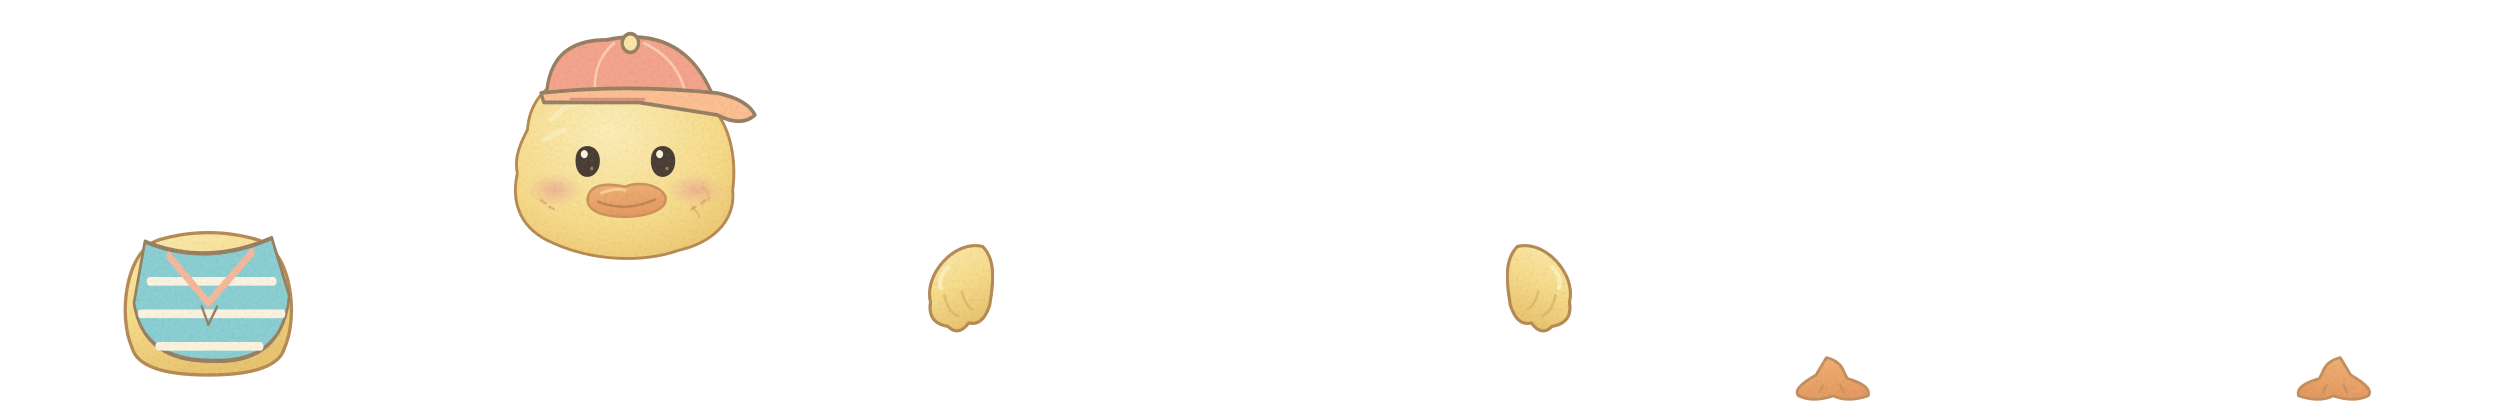
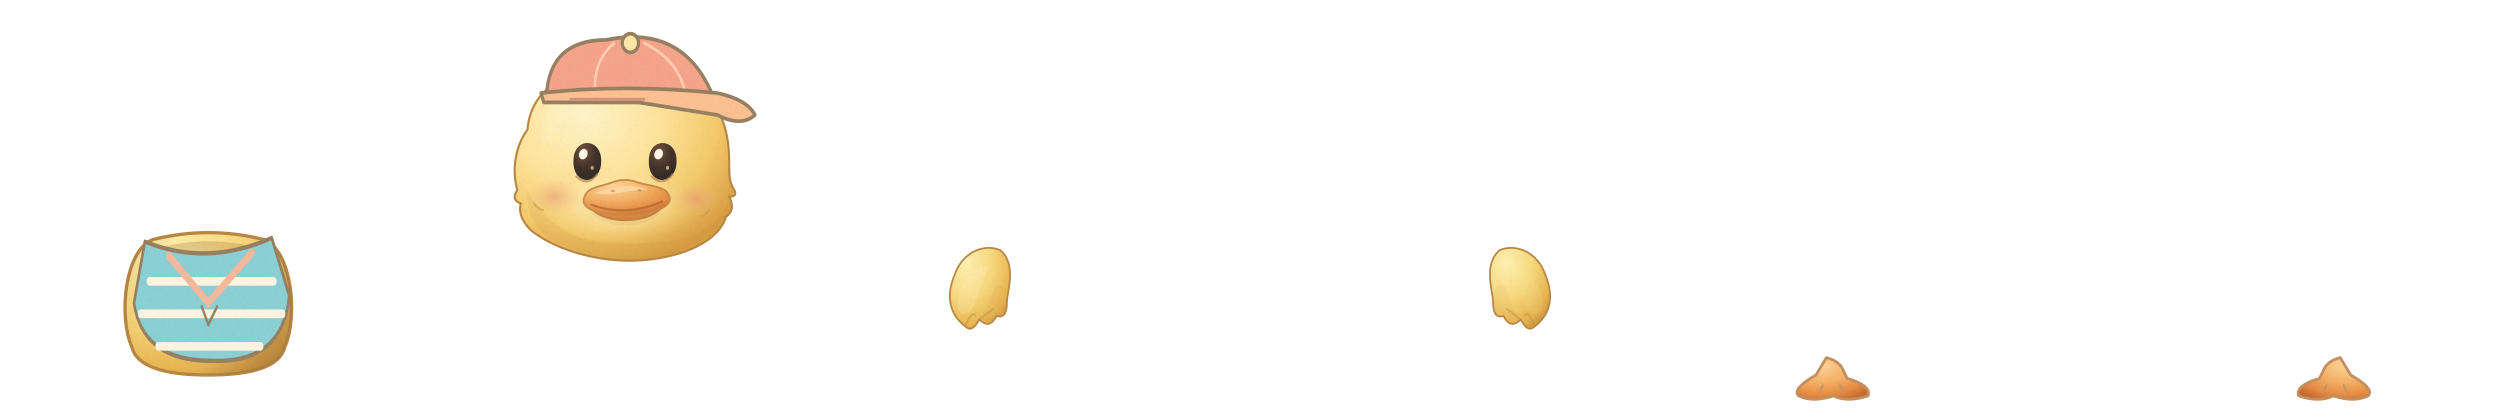
<svg xmlns="http://www.w3.org/2000/svg" width="720" height="120" viewBox="0 0 720 120">
  <g>
    <g transform="translate(0 0)">
      <defs>
-         <linearGradient id="summer-parts-0-down" x1="0" y1="0" x2=".35" y2="1">
-           <stop stop-color="#ffedaf" />
-           <stop offset=".55" stop-color="#f9dd8a" />
-           <stop offset="1" stop-color="#ebc66f" />
-         </linearGradient>
-         <radialGradient id="summer-parts-0-face" cx=".43" cy=".32" r=".78">
-           <stop stop-color="#fff0b8" />
-           <stop offset=".67" stop-color="#f9dc87" />
-           <stop offset="1" stop-color="#edc56e" />
+         <radialGradient id="summer-parts-0-down" cx=".26" cy=".18" r=".96">
+           <stop stop-color="#fff1b3" />
+           <stop offset=".47" stop-color="#f8d87c" />
+           <stop offset=".82" stop-color="#e7b450" />
+           <stop offset="1" stop-color="#ca913b" />
+         </radialGradient>
+         <radialGradient id="summer-parts-0-down-right" cx=".74" cy=".18" r=".96">
+           <stop stop-color="#fff1b3" />
+           <stop offset=".47" stop-color="#f8d87c" />
+           <stop offset=".82" stop-color="#e7b450" />
+           <stop offset="1" stop-color="#ca913b" />
+         </radialGradient>
+         <radialGradient id="summer-parts-0-face" cx=".32" cy=".24" r=".82">
+           <stop stop-color="#fff5c8" />
+           <stop offset=".42" stop-color="#ffe39a" />
+           <stop offset=".73" stop-color="#f4ca69" />
+           <stop offset="1" stop-color="#d99c40" />
+         </radialGradient>
+         <radialGradient id="summer-parts-0-muzzle" cx=".44" cy=".48" r=".55">
+           <stop stop-color="#fff4ce" stop-opacity=".82" />
+           <stop offset=".54" stop-color="#ffe8aa" stop-opacity=".46" />
+           <stop offset="1" stop-color="#f5cf7e" stop-opacity="0" />
        </radialGradient>
        <radialGradient id="summer-parts-0-blush">
-           <stop stop-color="#eaa393" stop-opacity=".72" />
-           <stop offset="1" stop-color="#efb19b" stop-opacity="0" />
-         </radialGradient>
-         <linearGradient id="summer-parts-0-bill" x2=".25" y2="1">
-           <stop stop-color="#f2b373" />
-           <stop offset="1" stop-color="#e79a60" />
-         </linearGradient>
-         <linearGradient id="summer-parts-0-cloth" x2=".25" y2="1">
+           <stop stop-color="#e99273" stop-opacity=".54" />
+           <stop offset=".55" stop-color="#eeac82" stop-opacity=".28" />
+           <stop offset="1" stop-color="#efbd83" stop-opacity="0" />
+         </radialGradient>
+         <radialGradient id="summer-parts-0-bill" cx=".33" cy=".18" r=".9">
+           <stop stop-color="#ffd399" />
+           <stop offset=".45" stop-color="#f4b267" />
+           <stop offset=".78" stop-color="#e88d43" />
+           <stop offset="1" stop-color="#c76b31" />
+         </radialGradient>
+         <linearGradient id="summer-parts-0-bill-lower" x1="0" y1="0" x2=".2" y2="1">
+           <stop stop-color="#cc763a" />
+           <stop offset=".5" stop-color="#eea35c" />
+           <stop offset="1" stop-color="#d9813e" />
+         </linearGradient>
+         <radialGradient id="summer-parts-0-eye" cx=".35" cy=".22" r=".85">
+           <stop stop-color="#71523c" />
+           <stop offset=".55" stop-color="#403129" />
+           <stop offset="1" stop-color="#2e2926" />
+         </radialGradient>
+         <radialGradient id="summer-parts-0-cloth" cx=".27" cy=".24" r=".88">
          <stop stop-color="#9bcfc0" />
-           <stop offset=".75" stop-color="#9bcfc0" />
+           <stop offset=".42" stop-color="#9bcfc0" />
          <stop offset="1" stop-color="#77b6a7" />
-         </linearGradient>
-         <linearGradient id="summer-parts-0-shell" x2="0" y2="1">
-           <stop stop-color="#fff9e8" />
-           <stop offset="1" stop-color="#e8ddbf" />
-         </linearGradient>
+         </radialGradient>
+         <linearGradient id="summer-parts-0-form-shade" x1="0" y1="0" x2="1" y2=".35">
+           <stop stop-color="#765837" stop-opacity=".12" />
+           <stop offset=".3" stop-color="#765837" stop-opacity="0" />
+           <stop offset=".68" stop-color="#765837" stop-opacity="0" />
+           <stop offset="1" stop-color="#765837" stop-opacity=".22" />
+         </linearGradient>
+         <linearGradient id="summer-parts-0-chin-shade" x1="0" y1="0" x2="0" y2="1">
+           <stop stop-color="#9c6b32" stop-opacity=".28" />
+           <stop offset="1" stop-color="#9c6b32" stop-opacity="0" />
+         </linearGradient>
+         <radialGradient id="summer-parts-0-shell" cx=".31" cy=".18" r=".9">
+           <stop stop-color="#fffdf1" />
+           <stop offset=".45" stop-color="#f4ecd6" />
+           <stop offset=".78" stop-color="#e1d2ae" />
+           <stop offset="1" stop-color="#c9b68c" />
+         </radialGradient>
+         <radialGradient id="summer-parts-0-ground">
+           <stop stop-color="#766449" stop-opacity=".24" />
+           <stop offset=".5" stop-color="#766449" stop-opacity=".12" />
+           <stop offset="1" stop-color="#766449" stop-opacity="0" />
+         </radialGradient>
        <filter id="summer-parts-0-paper" x="-2%" y="-2%" width="104%" height="104%" color-interpolation-filters="sRGB">
          <feTurbulence type="fractalNoise" baseFrequency="1.1" numOctaves="3" seed="19" result="grain" />
          <feColorMatrix in="grain" type="saturate" values="0" />
          <feComponentTransfer>
-             <feFuncA type="linear" slope=".16" />
+             <feFuncA type="linear" slope=".065" />
          </feComponentTransfer>
          <feComposite operator="in" in2="SourceGraphic" />
          <feBlend in="SourceGraphic" mode="soft-light" />
        </filter>
      </defs>
      <g stroke="none" stroke-linecap="round" stroke-linejoin="round" filter="url(#summer-parts-0-paper)" transform="translate(0 3)">
-         <path d="M46 66 Q60 62 74 66 C84 69 86 88 82 97 Q80 105 60 105 Q40 105 38 97 C34 88 36 69 46 66Z" fill="url(#summer-parts-0-down)" stroke="#b78a52" stroke-width="0.95" />
-         <path d="M48 79 Q60 74 72 80 Q80 97 60 101 Q42 97 48 79Z" fill="#fce8ac" stroke="none" stroke-width="0" opacity=".6" />
+         <path d="M44 66 Q60 62 76 66 C84 69 86 88 82 97 Q80 105 60 105 Q40 105 38 97 C34 88 36 69 44 66Z" fill="url(#summer-parts-0-down)" stroke="#b78642" stroke-width="0.95" />
+         <path d="M44 66 Q60 62 76 66 C84 69 86 88 82 97 Q80 105 60 105 Q40 105 38 97 C34 88 36 69 44 66Z" fill="url(#summer-parts-0-form-shade)" stroke="none" stroke-width="1" />
+         <path d="M47 68 Q60 65 73 68 L75 82 Q60 88 45 82Z" fill="url(#summer-parts-0-chin-shade)" stroke="none" stroke-width="1" />
+         <path d="M47 82 C50 74 66 73 72 82 Q79 96 60 101 Q42 99 47 82Z" fill="url(#summer-parts-0-muzzle)" stroke="none" stroke-width="1" />
        <g transform="translate(60 -13.5) scale(.63 1.04) translate(-60 0)">
          <g stroke="#977f61" stroke-width="1.2" stroke-linejoin="round" stroke-linecap="round">
            <path d="M31 77Q59 84 89 76L97 92Q94 111 61 110Q30 110 26 94Z" fill="#8ad0d4" />
            <path d="M33 88H90M29 97H94M37 106H84" fill="none" stroke="#fef5e1" stroke-width="2.4" />
            <path d="M42 81L60 94L80 80" fill="none" stroke="#f7b99c" stroke-width="2.4" />
            <path d="M57 95L60 100L64 95" fill="none" stroke-width="0.96" />
          </g>
        </g>
      </g>
    </g>
    <g transform="translate(120 0)">
      <defs>
-         <linearGradient id="summer-parts-1-down" x1="0" y1="0" x2=".35" y2="1">
-           <stop stop-color="#ffedaf" />
-           <stop offset=".55" stop-color="#f9dd8a" />
-           <stop offset="1" stop-color="#ebc66f" />
-         </linearGradient>
-         <radialGradient id="summer-parts-1-face" cx=".43" cy=".32" r=".78">
-           <stop stop-color="#fff0b8" />
-           <stop offset=".67" stop-color="#f9dc87" />
-           <stop offset="1" stop-color="#edc56e" />
+         <radialGradient id="summer-parts-1-down" cx=".26" cy=".18" r=".96">
+           <stop stop-color="#fff1b3" />
+           <stop offset=".47" stop-color="#f8d87c" />
+           <stop offset=".82" stop-color="#e7b450" />
+           <stop offset="1" stop-color="#ca913b" />
+         </radialGradient>
+         <radialGradient id="summer-parts-1-down-right" cx=".74" cy=".18" r=".96">
+           <stop stop-color="#fff1b3" />
+           <stop offset=".47" stop-color="#f8d87c" />
+           <stop offset=".82" stop-color="#e7b450" />
+           <stop offset="1" stop-color="#ca913b" />
+         </radialGradient>
+         <radialGradient id="summer-parts-1-face" cx=".32" cy=".24" r=".82">
+           <stop stop-color="#fff5c8" />
+           <stop offset=".42" stop-color="#ffe39a" />
+           <stop offset=".73" stop-color="#f4ca69" />
+           <stop offset="1" stop-color="#d99c40" />
+         </radialGradient>
+         <radialGradient id="summer-parts-1-muzzle" cx=".44" cy=".48" r=".55">
+           <stop stop-color="#fff4ce" stop-opacity=".82" />
+           <stop offset=".54" stop-color="#ffe8aa" stop-opacity=".46" />
+           <stop offset="1" stop-color="#f5cf7e" stop-opacity="0" />
        </radialGradient>
        <radialGradient id="summer-parts-1-blush">
-           <stop stop-color="#eaa393" stop-opacity=".72" />
-           <stop offset="1" stop-color="#efb19b" stop-opacity="0" />
-         </radialGradient>
-         <linearGradient id="summer-parts-1-bill" x2=".25" y2="1">
-           <stop stop-color="#f2b373" />
-           <stop offset="1" stop-color="#e79a60" />
-         </linearGradient>
-         <linearGradient id="summer-parts-1-cloth" x2=".25" y2="1">
+           <stop stop-color="#e99273" stop-opacity=".54" />
+           <stop offset=".55" stop-color="#eeac82" stop-opacity=".28" />
+           <stop offset="1" stop-color="#efbd83" stop-opacity="0" />
+         </radialGradient>
+         <radialGradient id="summer-parts-1-bill" cx=".33" cy=".18" r=".9">
+           <stop stop-color="#ffd399" />
+           <stop offset=".45" stop-color="#f4b267" />
+           <stop offset=".78" stop-color="#e88d43" />
+           <stop offset="1" stop-color="#c76b31" />
+         </radialGradient>
+         <linearGradient id="summer-parts-1-bill-lower" x1="0" y1="0" x2=".2" y2="1">
+           <stop stop-color="#cc763a" />
+           <stop offset=".5" stop-color="#eea35c" />
+           <stop offset="1" stop-color="#d9813e" />
+         </linearGradient>
+         <radialGradient id="summer-parts-1-eye" cx=".35" cy=".22" r=".85">
+           <stop stop-color="#71523c" />
+           <stop offset=".55" stop-color="#403129" />
+           <stop offset="1" stop-color="#2e2926" />
+         </radialGradient>
+         <radialGradient id="summer-parts-1-cloth" cx=".27" cy=".24" r=".88">
          <stop stop-color="#9bcfc0" />
-           <stop offset=".75" stop-color="#9bcfc0" />
+           <stop offset=".42" stop-color="#9bcfc0" />
          <stop offset="1" stop-color="#77b6a7" />
-         </linearGradient>
-         <linearGradient id="summer-parts-1-shell" x2="0" y2="1">
-           <stop stop-color="#fff9e8" />
-           <stop offset="1" stop-color="#e8ddbf" />
-         </linearGradient>
+         </radialGradient>
+         <linearGradient id="summer-parts-1-form-shade" x1="0" y1="0" x2="1" y2=".35">
+           <stop stop-color="#765837" stop-opacity=".12" />
+           <stop offset=".3" stop-color="#765837" stop-opacity="0" />
+           <stop offset=".68" stop-color="#765837" stop-opacity="0" />
+           <stop offset="1" stop-color="#765837" stop-opacity=".22" />
+         </linearGradient>
+         <linearGradient id="summer-parts-1-chin-shade" x1="0" y1="0" x2="0" y2="1">
+           <stop stop-color="#9c6b32" stop-opacity=".28" />
+           <stop offset="1" stop-color="#9c6b32" stop-opacity="0" />
+         </linearGradient>
+         <radialGradient id="summer-parts-1-shell" cx=".31" cy=".18" r=".9">
+           <stop stop-color="#fffdf1" />
+           <stop offset=".45" stop-color="#f4ecd6" />
+           <stop offset=".78" stop-color="#e1d2ae" />
+           <stop offset="1" stop-color="#c9b68c" />
+         </radialGradient>
+         <radialGradient id="summer-parts-1-ground">
+           <stop stop-color="#766449" stop-opacity=".24" />
+           <stop offset=".5" stop-color="#766449" stop-opacity=".12" />
+           <stop offset="1" stop-color="#766449" stop-opacity="0" />
+         </radialGradient>
        <filter id="summer-parts-1-paper" x="-2%" y="-2%" width="104%" height="104%" color-interpolation-filters="sRGB">
          <feTurbulence type="fractalNoise" baseFrequency="1.1" numOctaves="3" seed="19" result="grain" />
          <feColorMatrix in="grain" type="saturate" values="0" />
          <feComponentTransfer>
-             <feFuncA type="linear" slope=".16" />
+             <feFuncA type="linear" slope=".065" />
          </feComponentTransfer>
          <feComposite operator="in" in2="SourceGraphic" />
          <feBlend in="SourceGraphic" mode="soft-light" />
        </filter>
      </defs>
      <g stroke="none" stroke-linecap="round" stroke-linejoin="round" filter="url(#summer-parts-1-paper)" transform="translate(0 3)">
        <g transform="translate(60 44) scale(0.96875 0.9642857)">
-           <path d="M-29-10 C-28-23-17-28-4-27 C8-29 23-25 28-14 C32-8 33 1 32 8 C33 18 25 24 16 26 C5 30-10 29-21 24 C-31 20-34 12-32 3 C-33-2-31-6-29-10Z" fill="url(#summer-parts-1-face)" stroke="#b78a52" stroke-width="0.85" />
-           <path d="M-9-26 Q-17-34-10-35 Q-4-35-4-28 Q1-36 5-32 Q9-29 7-26Z" fill="url(#summer-parts-1-down)" stroke="#b78a52" stroke-width="0.85" />
-           <path d="M-22-13 Q-17-18-13-18 M-24-7 Q-21-9-18-10" fill="none" stroke="#fff4c8" stroke-width="1.5" opacity=".68" />
-           <path d="M23 7 Q25 9 25 11 M20 13 Q22 15 22 16" fill="none" stroke="#dbb365" stroke-width="0.65" opacity=".65" />
-           <ellipse cx="-21" cy="8" rx="8.5" ry="5.1" fill="url(#summer-parts-1-blush)" />
-           <ellipse cx="21" cy="8" rx="8.5" ry="5.1" fill="url(#summer-parts-1-blush)" />
-           <path d="M-14.7 -1.2 C-14.6 -6.4 -8 -6.4 -7.5 -1.4 C-6.9 5.4 -15 6.4 -14.7 -1.2Z" fill="#493b32" stroke="none" stroke-width="1" />
-           <ellipse cx="-12.1" cy="-2.7" rx="1.05" ry="1.2" fill="#fff8e7" />
-           <ellipse cx="-9.9" cy="1.6" rx="0.48" ry="0.55" fill="#c8996c" opacity=".65" />
-           <path d="M7.7 -1.2 C7.8 -6.4 14.4 -6.4 14.9 -1.4 C15.5 5.4 7.4 6.4 7.7 -1.2Z" fill="#493b32" stroke="none" stroke-width="1" />
-           <ellipse cx="10.3" cy="-2.7" rx="1.05" ry="1.2" fill="#fff8e7" />
-           <ellipse cx="12.5" cy="1.6" rx="0.48" ry="0.55" fill="#c8996c" opacity=".65" />
-           <path d="M-11 10 C-10 6-5 6 0 7 C5 5 11 7 12 10 C13 14 6 16 0 16 C-7 16-12 14-11 10Z" fill="url(#summer-parts-1-bill)" stroke="#cd945a" stroke-width="0.75" />
-           <path d="M-8 11.5 Q0 14.8 9 10.8" fill="none" stroke="#b67f4e" stroke-width="0.75" opacity=".8" />
-           <path d="M-7 8.9 Q-3 7.3 0 8" fill="none" stroke="#ffcf92" stroke-width="0.85" />
-           <path d="M-25 11 l1.4 1 M-22.5 13 l1.3 .7 M24 11 l-1.3 1 M21 13 l-1.2 .8" fill="none" stroke="#d89777" stroke-width="0.7" opacity=".65" />
+           <path d="M-29-10 C-28-22-18-28-5-27 C8-30 23-26 28-15 C31-9 31-3 31 2 Q31 6 32.5 8 Q33.5 10 31 10 Q33 14 30 16 C28 23 18 28 5 29 C-9 30-22 25-28 20 Q-32 16-31 12 Q-34 11-32 8 C-34 1-32-6-29-10Z" fill="url(#summer-parts-1-face)" stroke="#b78642" stroke-width="0.62" />
+           <path d="M-29 8 Q-30 22-14 26 Q3 33 20 25 Q30 20 31 11 C27 22 14 24 2 24 C-12 25-23 20-29 8Z" fill="#c58d40" stroke="none" stroke-width="0" opacity=".15" />
+           <path d="M-9-26 Q-17-34-10-35 Q-4-35-4-28 Q1-36 5-32 Q9-29 7-26Z" fill="url(#summer-parts-1-down)" stroke="#b78642" stroke-width="0.85" />
+           <path d="M-25-11 C-21-23-7-27 8-23 C-4-24-16-18-22-7 Q-25-3-25-11Z" fill="#fff9db" stroke="none" stroke-width="0" opacity=".16" />
+           <path d="M-22 5 C-18-1-7 0 0 3 C9-1 19 2 23 9 C26 20 12 25 0 24 C-15 24-27 17-22 5Z" fill="url(#summer-parts-1-muzzle)" stroke="none" stroke-width="1" />
+           <ellipse cx="-21" cy="10" rx="8" ry="5.5" fill="url(#summer-parts-1-blush)" />
+           <ellipse cx="21" cy="10.5" rx="7.5" ry="5.2" fill="url(#summer-parts-1-blush)" />
+           <path d="M-15.3 -1 C-15.2 -7.6 -7.5 -7.7 -7.1 -1.3 C-6.5 6.7 -15.8 7.4 -15.3 -1Z" fill="url(#summer-parts-1-eye)" stroke="none" stroke-width="1" />
+           <path d="M-14.4 3.965 Q-11.2 7.1 -8.3 3.355" fill="none" stroke="#ae7e50" stroke-width="0.65" opacity=".66" />
+           <ellipse cx="-12.4" cy="-2.7" rx="1.25" ry="1.6" fill="#fff9e9" transform="rotate(20 -12.4 -2.7)" />
+           <ellipse cx="-9.75" cy="1.4" rx="0.48" ry="0.62" fill="#f2d3a2" opacity=".7" />
+           <path d="M7.1 -1 C7.2 -7.6 14.9 -7.7 15.3 -1.3 C15.9 6.7 6.6 7.4 7.1 -1Z" fill="url(#summer-parts-1-eye)" stroke="none" stroke-width="1" />
+           <path d="M8 3.965 Q11.2 7.1 14.1 3.355" fill="none" stroke="#ae7e50" stroke-width="0.65" opacity=".66" />
+           <ellipse cx="10" cy="-2.7" rx="1.25" ry="1.6" fill="#fff9e9" transform="rotate(20 10 -2.7)" />
+           <ellipse cx="12.65" cy="1.4" rx="0.48" ry="0.62" fill="#f2d3a2" opacity=".7" />
+           <path d="M-11 13 Q0 9 11 13 C10 20-8 21-11 13Z" fill="#b58140" stroke="none" stroke-width="0" opacity=".13" />
+           <path d="M-11 11 C-10 19 10 19 12 11 Q1 7-11 11Z" fill="url(#summer-parts-1-bill-lower)" stroke="#c4813f" stroke-width="0.6" />
+           <path d="M-12 10 C-11 7-7 7-4 5.8 Q0 4.2 4 5.8 C7 6.8 12 6.8 13 9.5 C15 13 8 15.3 1 15.5 C-6 15.8-14 14-12 10Z" fill="url(#summer-parts-1-bill)" stroke="#c58b46" stroke-width="0.55" />
+           <path d="M-9 9 C-7 7.8-4 8-1 7 Q3 6.3 7 8 C1 7.6-3 10-9 9Z" fill="#ffe2b0" stroke="none" stroke-width="0" opacity=".65" />
+           <path d="M-10 12.4 Q0 16.2 11 11.5" fill="none" stroke="#ad672f" stroke-width="0.65" opacity=".75" />
+           <ellipse cx="-3.6" cy="8.3" rx="0.65" ry="0.4" fill="#bc8243" opacity=".6" />
+           <ellipse cx="4.3" cy="8.1" rx="0.6" ry="0.38" fill="#bc8243" opacity=".6" />
+           <path d="M-27 12 q1 1.7 2.6 2 M25 14 q-1 1.5-2.4 1.8" fill="none" stroke="#cf9b53" stroke-width="0.65" opacity=".6" />
        </g>
        <g transform="translate(60 4) scale(.78 .9) translate(-60 0)">
          <g stroke="#977f61" stroke-width="1.2" stroke-linejoin="round" stroke-linecap="round">
            <path d="M31 23Q32 5 53 5Q81 0 92 22Z" fill="#f6a48b" />
            <path d="M56 6Q48 12 49 22M67 6Q79 11 82 21" fill="none" stroke="#fecdb2" stroke-width="0.96" />
            <path d="M29 22Q60 19 94 22Q105 24 108 29Q103 33 94 29L65 25H30Z" fill="#fec091" />
            <path d="M40 24H67" fill="none" stroke="#d7927b" stroke-width="0.96" />
            <circle cx="62" cy="6" r="3" fill="#fee7a6" />
          </g>
        </g>
      </g>
    </g>
    <g transform="translate(240 0)">
      <defs>
-         <linearGradient id="summer-parts-2-down" x1="0" y1="0" x2=".35" y2="1">
-           <stop stop-color="#ffedaf" />
-           <stop offset=".55" stop-color="#f9dd8a" />
-           <stop offset="1" stop-color="#ebc66f" />
-         </linearGradient>
-         <radialGradient id="summer-parts-2-face" cx=".43" cy=".32" r=".78">
-           <stop stop-color="#fff0b8" />
-           <stop offset=".67" stop-color="#f9dc87" />
-           <stop offset="1" stop-color="#edc56e" />
+         <radialGradient id="summer-parts-2-down" cx=".26" cy=".18" r=".96">
+           <stop stop-color="#fff1b3" />
+           <stop offset=".47" stop-color="#f8d87c" />
+           <stop offset=".82" stop-color="#e7b450" />
+           <stop offset="1" stop-color="#ca913b" />
+         </radialGradient>
+         <radialGradient id="summer-parts-2-down-right" cx=".74" cy=".18" r=".96">
+           <stop stop-color="#fff1b3" />
+           <stop offset=".47" stop-color="#f8d87c" />
+           <stop offset=".82" stop-color="#e7b450" />
+           <stop offset="1" stop-color="#ca913b" />
+         </radialGradient>
+         <radialGradient id="summer-parts-2-face" cx=".32" cy=".24" r=".82">
+           <stop stop-color="#fff5c8" />
+           <stop offset=".42" stop-color="#ffe39a" />
+           <stop offset=".73" stop-color="#f4ca69" />
+           <stop offset="1" stop-color="#d99c40" />
+         </radialGradient>
+         <radialGradient id="summer-parts-2-muzzle" cx=".44" cy=".48" r=".55">
+           <stop stop-color="#fff4ce" stop-opacity=".82" />
+           <stop offset=".54" stop-color="#ffe8aa" stop-opacity=".46" />
+           <stop offset="1" stop-color="#f5cf7e" stop-opacity="0" />
        </radialGradient>
        <radialGradient id="summer-parts-2-blush">
-           <stop stop-color="#eaa393" stop-opacity=".72" />
-           <stop offset="1" stop-color="#efb19b" stop-opacity="0" />
-         </radialGradient>
-         <linearGradient id="summer-parts-2-bill" x2=".25" y2="1">
-           <stop stop-color="#f2b373" />
-           <stop offset="1" stop-color="#e79a60" />
-         </linearGradient>
-         <linearGradient id="summer-parts-2-cloth" x2=".25" y2="1">
+           <stop stop-color="#e99273" stop-opacity=".54" />
+           <stop offset=".55" stop-color="#eeac82" stop-opacity=".28" />
+           <stop offset="1" stop-color="#efbd83" stop-opacity="0" />
+         </radialGradient>
+         <radialGradient id="summer-parts-2-bill" cx=".33" cy=".18" r=".9">
+           <stop stop-color="#ffd399" />
+           <stop offset=".45" stop-color="#f4b267" />
+           <stop offset=".78" stop-color="#e88d43" />
+           <stop offset="1" stop-color="#c76b31" />
+         </radialGradient>
+         <linearGradient id="summer-parts-2-bill-lower" x1="0" y1="0" x2=".2" y2="1">
+           <stop stop-color="#cc763a" />
+           <stop offset=".5" stop-color="#eea35c" />
+           <stop offset="1" stop-color="#d9813e" />
+         </linearGradient>
+         <radialGradient id="summer-parts-2-eye" cx=".35" cy=".22" r=".85">
+           <stop stop-color="#71523c" />
+           <stop offset=".55" stop-color="#403129" />
+           <stop offset="1" stop-color="#2e2926" />
+         </radialGradient>
+         <radialGradient id="summer-parts-2-cloth" cx=".27" cy=".24" r=".88">
          <stop stop-color="#9bcfc0" />
-           <stop offset=".75" stop-color="#9bcfc0" />
+           <stop offset=".42" stop-color="#9bcfc0" />
          <stop offset="1" stop-color="#77b6a7" />
-         </linearGradient>
-         <linearGradient id="summer-parts-2-shell" x2="0" y2="1">
-           <stop stop-color="#fff9e8" />
-           <stop offset="1" stop-color="#e8ddbf" />
-         </linearGradient>
+         </radialGradient>
+         <linearGradient id="summer-parts-2-form-shade" x1="0" y1="0" x2="1" y2=".35">
+           <stop stop-color="#765837" stop-opacity=".12" />
+           <stop offset=".3" stop-color="#765837" stop-opacity="0" />
+           <stop offset=".68" stop-color="#765837" stop-opacity="0" />
+           <stop offset="1" stop-color="#765837" stop-opacity=".22" />
+         </linearGradient>
+         <linearGradient id="summer-parts-2-chin-shade" x1="0" y1="0" x2="0" y2="1">
+           <stop stop-color="#9c6b32" stop-opacity=".28" />
+           <stop offset="1" stop-color="#9c6b32" stop-opacity="0" />
+         </linearGradient>
+         <radialGradient id="summer-parts-2-shell" cx=".31" cy=".18" r=".9">
+           <stop stop-color="#fffdf1" />
+           <stop offset=".45" stop-color="#f4ecd6" />
+           <stop offset=".78" stop-color="#e1d2ae" />
+           <stop offset="1" stop-color="#c9b68c" />
+         </radialGradient>
+         <radialGradient id="summer-parts-2-ground">
+           <stop stop-color="#766449" stop-opacity=".24" />
+           <stop offset=".5" stop-color="#766449" stop-opacity=".12" />
+           <stop offset="1" stop-color="#766449" stop-opacity="0" />
+         </radialGradient>
        <filter id="summer-parts-2-paper" x="-2%" y="-2%" width="104%" height="104%" color-interpolation-filters="sRGB">
          <feTurbulence type="fractalNoise" baseFrequency="1.1" numOctaves="3" seed="19" result="grain" />
          <feColorMatrix in="grain" type="saturate" values="0" />
          <feComponentTransfer>
-             <feFuncA type="linear" slope=".16" />
+             <feFuncA type="linear" slope=".065" />
          </feComponentTransfer>
          <feComposite operator="in" in2="SourceGraphic" />
          <feBlend in="SourceGraphic" mode="soft-light" />
        </filter>
      </defs>
      <g stroke="none" stroke-linecap="round" stroke-linejoin="round" filter="url(#summer-parts-2-paper)" transform="translate(0 3)">
-         <path d="M43 68 C35 66 26 76 28 84 Q27 90 33 91 Q36 94 39 90 Q43 91 45 85 C46 79 47 72 43 68Z" fill="url(#summer-parts-2-down)" stroke="#b78a52" stroke-width="0.9" />
-         <path d="M32 82 Q33 87 36 88 M37 81 Q38 85 40 86" fill="none" stroke="#dcb465" stroke-width="0.75" opacity=".75" />
-         <path d="M33 74 Q30 77 31 80" fill="none" stroke="#fff1b8" stroke-width="1.2" />
+         <path d="M48 69 C43 67 37 70 35 76 C32 83 34 88 38 91 Q40 93 42 89 Q45 92 47 88 Q50 89 50 84 C50 81 53 73 48 69Z" fill="url(#summer-parts-2-down)" stroke="#b78642" stroke-width="0.5" />
+         <path d="M47 79 C44 84 46 85 42 89 Q45 92 47 88 Q50 89 50 84 C50 83 50 78 47 79Z" fill="#c4903c" stroke="none" stroke-width="0" opacity=".09" />
+         <path d="M36 82 C37 77 42 73 45 74 C42 78 42 84 39 87 Q35 89 36 82Z" fill="#fff3bd" stroke="none" stroke-width="0" opacity=".22" />
+         <path d="M46 86 Q46 86 42 89 M41 88 Q40 86 38 91" fill="none" stroke="#c39345" stroke-width="0.55" opacity=".55" />
      </g>
    </g>
    <g transform="translate(360 0)">
      <defs>
-         <linearGradient id="summer-parts-3-down" x1="0" y1="0" x2=".35" y2="1">
-           <stop stop-color="#ffedaf" />
-           <stop offset=".55" stop-color="#f9dd8a" />
-           <stop offset="1" stop-color="#ebc66f" />
-         </linearGradient>
-         <radialGradient id="summer-parts-3-face" cx=".43" cy=".32" r=".78">
-           <stop stop-color="#fff0b8" />
-           <stop offset=".67" stop-color="#f9dc87" />
-           <stop offset="1" stop-color="#edc56e" />
+         <radialGradient id="summer-parts-3-down" cx=".26" cy=".18" r=".96">
+           <stop stop-color="#fff1b3" />
+           <stop offset=".47" stop-color="#f8d87c" />
+           <stop offset=".82" stop-color="#e7b450" />
+           <stop offset="1" stop-color="#ca913b" />
+         </radialGradient>
+         <radialGradient id="summer-parts-3-down-right" cx=".74" cy=".18" r=".96">
+           <stop stop-color="#fff1b3" />
+           <stop offset=".47" stop-color="#f8d87c" />
+           <stop offset=".82" stop-color="#e7b450" />
+           <stop offset="1" stop-color="#ca913b" />
+         </radialGradient>
+         <radialGradient id="summer-parts-3-face" cx=".32" cy=".24" r=".82">
+           <stop stop-color="#fff5c8" />
+           <stop offset=".42" stop-color="#ffe39a" />
+           <stop offset=".73" stop-color="#f4ca69" />
+           <stop offset="1" stop-color="#d99c40" />
+         </radialGradient>
+         <radialGradient id="summer-parts-3-muzzle" cx=".44" cy=".48" r=".55">
+           <stop stop-color="#fff4ce" stop-opacity=".82" />
+           <stop offset=".54" stop-color="#ffe8aa" stop-opacity=".46" />
+           <stop offset="1" stop-color="#f5cf7e" stop-opacity="0" />
        </radialGradient>
        <radialGradient id="summer-parts-3-blush">
-           <stop stop-color="#eaa393" stop-opacity=".72" />
-           <stop offset="1" stop-color="#efb19b" stop-opacity="0" />
-         </radialGradient>
-         <linearGradient id="summer-parts-3-bill" x2=".25" y2="1">
-           <stop stop-color="#f2b373" />
-           <stop offset="1" stop-color="#e79a60" />
-         </linearGradient>
-         <linearGradient id="summer-parts-3-cloth" x2=".25" y2="1">
+           <stop stop-color="#e99273" stop-opacity=".54" />
+           <stop offset=".55" stop-color="#eeac82" stop-opacity=".28" />
+           <stop offset="1" stop-color="#efbd83" stop-opacity="0" />
+         </radialGradient>
+         <radialGradient id="summer-parts-3-bill" cx=".33" cy=".18" r=".9">
+           <stop stop-color="#ffd399" />
+           <stop offset=".45" stop-color="#f4b267" />
+           <stop offset=".78" stop-color="#e88d43" />
+           <stop offset="1" stop-color="#c76b31" />
+         </radialGradient>
+         <linearGradient id="summer-parts-3-bill-lower" x1="0" y1="0" x2=".2" y2="1">
+           <stop stop-color="#cc763a" />
+           <stop offset=".5" stop-color="#eea35c" />
+           <stop offset="1" stop-color="#d9813e" />
+         </linearGradient>
+         <radialGradient id="summer-parts-3-eye" cx=".35" cy=".22" r=".85">
+           <stop stop-color="#71523c" />
+           <stop offset=".55" stop-color="#403129" />
+           <stop offset="1" stop-color="#2e2926" />
+         </radialGradient>
+         <radialGradient id="summer-parts-3-cloth" cx=".27" cy=".24" r=".88">
          <stop stop-color="#9bcfc0" />
-           <stop offset=".75" stop-color="#9bcfc0" />
+           <stop offset=".42" stop-color="#9bcfc0" />
          <stop offset="1" stop-color="#77b6a7" />
-         </linearGradient>
-         <linearGradient id="summer-parts-3-shell" x2="0" y2="1">
-           <stop stop-color="#fff9e8" />
-           <stop offset="1" stop-color="#e8ddbf" />
-         </linearGradient>
+         </radialGradient>
+         <linearGradient id="summer-parts-3-form-shade" x1="0" y1="0" x2="1" y2=".35">
+           <stop stop-color="#765837" stop-opacity=".12" />
+           <stop offset=".3" stop-color="#765837" stop-opacity="0" />
+           <stop offset=".68" stop-color="#765837" stop-opacity="0" />
+           <stop offset="1" stop-color="#765837" stop-opacity=".22" />
+         </linearGradient>
+         <linearGradient id="summer-parts-3-chin-shade" x1="0" y1="0" x2="0" y2="1">
+           <stop stop-color="#9c6b32" stop-opacity=".28" />
+           <stop offset="1" stop-color="#9c6b32" stop-opacity="0" />
+         </linearGradient>
+         <radialGradient id="summer-parts-3-shell" cx=".31" cy=".18" r=".9">
+           <stop stop-color="#fffdf1" />
+           <stop offset=".45" stop-color="#f4ecd6" />
+           <stop offset=".78" stop-color="#e1d2ae" />
+           <stop offset="1" stop-color="#c9b68c" />
+         </radialGradient>
+         <radialGradient id="summer-parts-3-ground">
+           <stop stop-color="#766449" stop-opacity=".24" />
+           <stop offset=".5" stop-color="#766449" stop-opacity=".12" />
+           <stop offset="1" stop-color="#766449" stop-opacity="0" />
+         </radialGradient>
        <filter id="summer-parts-3-paper" x="-2%" y="-2%" width="104%" height="104%" color-interpolation-filters="sRGB">
          <feTurbulence type="fractalNoise" baseFrequency="1.1" numOctaves="3" seed="19" result="grain" />
          <feColorMatrix in="grain" type="saturate" values="0" />
          <feComponentTransfer>
-             <feFuncA type="linear" slope=".16" />
+             <feFuncA type="linear" slope=".065" />
          </feComponentTransfer>
          <feComposite operator="in" in2="SourceGraphic" />
          <feBlend in="SourceGraphic" mode="soft-light" />
        </filter>
      </defs>
      <g stroke="none" stroke-linecap="round" stroke-linejoin="round" filter="url(#summer-parts-3-paper)" transform="translate(0 3)">
        <g transform="translate(120 0) scale(-1 1)">
-           <path d="M43 68 C35 66 26 76 28 84 Q27 90 33 91 Q36 94 39 90 Q43 91 45 85 C46 79 47 72 43 68Z" fill="url(#summer-parts-3-down)" stroke="#b78a52" stroke-width="0.9" />
-           <path d="M32 82 Q33 87 36 88 M37 81 Q38 85 40 86" fill="none" stroke="#dcb465" stroke-width="0.75" opacity=".75" />
-           <path d="M33 74 Q30 77 31 80" fill="none" stroke="#fff1b8" stroke-width="1.2" />
+           <path d="M48 69 C43 67 37 70 35 76 C32 83 34 88 38 91 Q40 93 42 89 Q45 92 47 88 Q50 89 50 84 C50 81 53 73 48 69Z" fill="url(#summer-parts-3-down-right)" stroke="#b78642" stroke-width="0.5" />
+         </g>
+         <g transform="translate(120 0) scale(-1 1)">
+           <path d="M47 79 C44 84 46 85 42 89 Q45 92 47 88 Q50 89 50 84 C50 83 50 78 47 79Z" fill="#c4903c" stroke="none" stroke-width="0" opacity=".09" />
+         </g>
+         <g transform="translate(120 0) scale(-1 1)">
+           <path d="M36 82 C37 77 42 73 45 74 C42 78 42 84 39 87 Q35 89 36 82Z" fill="#fff3bd" stroke="none" stroke-width="0" opacity=".08" />
+         </g>
+         <g transform="translate(120 0) scale(-1 1)">
+           <path d="M46 86 Q46 86 42 89 M41 88 Q40 86 38 91" fill="none" stroke="#c39345" stroke-width="0.55" opacity=".55" />
        </g>
      </g>
    </g>
    <g transform="translate(480 0)">
      <defs>
-         <linearGradient id="summer-parts-4-down" x1="0" y1="0" x2=".35" y2="1">
-           <stop stop-color="#ffedaf" />
-           <stop offset=".55" stop-color="#f9dd8a" />
-           <stop offset="1" stop-color="#ebc66f" />
-         </linearGradient>
-         <radialGradient id="summer-parts-4-face" cx=".43" cy=".32" r=".78">
-           <stop stop-color="#fff0b8" />
-           <stop offset=".67" stop-color="#f9dc87" />
-           <stop offset="1" stop-color="#edc56e" />
+         <radialGradient id="summer-parts-4-down" cx=".26" cy=".18" r=".96">
+           <stop stop-color="#fff1b3" />
+           <stop offset=".47" stop-color="#f8d87c" />
+           <stop offset=".82" stop-color="#e7b450" />
+           <stop offset="1" stop-color="#ca913b" />
+         </radialGradient>
+         <radialGradient id="summer-parts-4-down-right" cx=".74" cy=".18" r=".96">
+           <stop stop-color="#fff1b3" />
+           <stop offset=".47" stop-color="#f8d87c" />
+           <stop offset=".82" stop-color="#e7b450" />
+           <stop offset="1" stop-color="#ca913b" />
+         </radialGradient>
+         <radialGradient id="summer-parts-4-face" cx=".32" cy=".24" r=".82">
+           <stop stop-color="#fff5c8" />
+           <stop offset=".42" stop-color="#ffe39a" />
+           <stop offset=".73" stop-color="#f4ca69" />
+           <stop offset="1" stop-color="#d99c40" />
+         </radialGradient>
+         <radialGradient id="summer-parts-4-muzzle" cx=".44" cy=".48" r=".55">
+           <stop stop-color="#fff4ce" stop-opacity=".82" />
+           <stop offset=".54" stop-color="#ffe8aa" stop-opacity=".46" />
+           <stop offset="1" stop-color="#f5cf7e" stop-opacity="0" />
        </radialGradient>
        <radialGradient id="summer-parts-4-blush">
-           <stop stop-color="#eaa393" stop-opacity=".72" />
-           <stop offset="1" stop-color="#efb19b" stop-opacity="0" />
-         </radialGradient>
-         <linearGradient id="summer-parts-4-bill" x2=".25" y2="1">
-           <stop stop-color="#f2b373" />
-           <stop offset="1" stop-color="#e79a60" />
-         </linearGradient>
-         <linearGradient id="summer-parts-4-cloth" x2=".25" y2="1">
+           <stop stop-color="#e99273" stop-opacity=".54" />
+           <stop offset=".55" stop-color="#eeac82" stop-opacity=".28" />
+           <stop offset="1" stop-color="#efbd83" stop-opacity="0" />
+         </radialGradient>
+         <radialGradient id="summer-parts-4-bill" cx=".33" cy=".18" r=".9">
+           <stop stop-color="#ffd399" />
+           <stop offset=".45" stop-color="#f4b267" />
+           <stop offset=".78" stop-color="#e88d43" />
+           <stop offset="1" stop-color="#c76b31" />
+         </radialGradient>
+         <linearGradient id="summer-parts-4-bill-lower" x1="0" y1="0" x2=".2" y2="1">
+           <stop stop-color="#cc763a" />
+           <stop offset=".5" stop-color="#eea35c" />
+           <stop offset="1" stop-color="#d9813e" />
+         </linearGradient>
+         <radialGradient id="summer-parts-4-eye" cx=".35" cy=".22" r=".85">
+           <stop stop-color="#71523c" />
+           <stop offset=".55" stop-color="#403129" />
+           <stop offset="1" stop-color="#2e2926" />
+         </radialGradient>
+         <radialGradient id="summer-parts-4-cloth" cx=".27" cy=".24" r=".88">
          <stop stop-color="#9bcfc0" />
-           <stop offset=".75" stop-color="#9bcfc0" />
+           <stop offset=".42" stop-color="#9bcfc0" />
          <stop offset="1" stop-color="#77b6a7" />
-         </linearGradient>
-         <linearGradient id="summer-parts-4-shell" x2="0" y2="1">
-           <stop stop-color="#fff9e8" />
-           <stop offset="1" stop-color="#e8ddbf" />
-         </linearGradient>
+         </radialGradient>
+         <linearGradient id="summer-parts-4-form-shade" x1="0" y1="0" x2="1" y2=".35">
+           <stop stop-color="#765837" stop-opacity=".12" />
+           <stop offset=".3" stop-color="#765837" stop-opacity="0" />
+           <stop offset=".68" stop-color="#765837" stop-opacity="0" />
+           <stop offset="1" stop-color="#765837" stop-opacity=".22" />
+         </linearGradient>
+         <linearGradient id="summer-parts-4-chin-shade" x1="0" y1="0" x2="0" y2="1">
+           <stop stop-color="#9c6b32" stop-opacity=".28" />
+           <stop offset="1" stop-color="#9c6b32" stop-opacity="0" />
+         </linearGradient>
+         <radialGradient id="summer-parts-4-shell" cx=".31" cy=".18" r=".9">
+           <stop stop-color="#fffdf1" />
+           <stop offset=".45" stop-color="#f4ecd6" />
+           <stop offset=".78" stop-color="#e1d2ae" />
+           <stop offset="1" stop-color="#c9b68c" />
+         </radialGradient>
+         <radialGradient id="summer-parts-4-ground">
+           <stop stop-color="#766449" stop-opacity=".24" />
+           <stop offset=".5" stop-color="#766449" stop-opacity=".12" />
+           <stop offset="1" stop-color="#766449" stop-opacity="0" />
+         </radialGradient>
        <filter id="summer-parts-4-paper" x="-2%" y="-2%" width="104%" height="104%" color-interpolation-filters="sRGB">
          <feTurbulence type="fractalNoise" baseFrequency="1.1" numOctaves="3" seed="19" result="grain" />
          <feColorMatrix in="grain" type="saturate" values="0" />
          <feComponentTransfer>
-             <feFuncA type="linear" slope=".16" />
+             <feFuncA type="linear" slope=".065" />
          </feComponentTransfer>
          <feComposite operator="in" in2="SourceGraphic" />
          <feBlend in="SourceGraphic" mode="soft-light" />
        </filter>
      </defs>
      <g stroke="none" stroke-linecap="round" stroke-linejoin="round" filter="url(#summer-parts-4-paper)" transform="translate(0 3)">
        <path d="M46 100 Q50 101 51 104 L52 106 Q59 108 58 111 Q52 113 48 111 Q42 113 38 111 Q36 109 43 105Z" fill="url(#summer-parts-4-bill)" stroke="#c58f5e" stroke-width="0.8" />
        <path d="M45 108 l-1 2 M50 108 l1 2" fill="none" stroke="#cb9460" stroke-width="0.7" />
      </g>
    </g>
    <g transform="translate(600 0)">
      <defs>
-         <linearGradient id="summer-parts-5-down" x1="0" y1="0" x2=".35" y2="1">
-           <stop stop-color="#ffedaf" />
-           <stop offset=".55" stop-color="#f9dd8a" />
-           <stop offset="1" stop-color="#ebc66f" />
-         </linearGradient>
-         <radialGradient id="summer-parts-5-face" cx=".43" cy=".32" r=".78">
-           <stop stop-color="#fff0b8" />
-           <stop offset=".67" stop-color="#f9dc87" />
-           <stop offset="1" stop-color="#edc56e" />
+         <radialGradient id="summer-parts-5-down" cx=".26" cy=".18" r=".96">
+           <stop stop-color="#fff1b3" />
+           <stop offset=".47" stop-color="#f8d87c" />
+           <stop offset=".82" stop-color="#e7b450" />
+           <stop offset="1" stop-color="#ca913b" />
+         </radialGradient>
+         <radialGradient id="summer-parts-5-down-right" cx=".74" cy=".18" r=".96">
+           <stop stop-color="#fff1b3" />
+           <stop offset=".47" stop-color="#f8d87c" />
+           <stop offset=".82" stop-color="#e7b450" />
+           <stop offset="1" stop-color="#ca913b" />
+         </radialGradient>
+         <radialGradient id="summer-parts-5-face" cx=".32" cy=".24" r=".82">
+           <stop stop-color="#fff5c8" />
+           <stop offset=".42" stop-color="#ffe39a" />
+           <stop offset=".73" stop-color="#f4ca69" />
+           <stop offset="1" stop-color="#d99c40" />
+         </radialGradient>
+         <radialGradient id="summer-parts-5-muzzle" cx=".44" cy=".48" r=".55">
+           <stop stop-color="#fff4ce" stop-opacity=".82" />
+           <stop offset=".54" stop-color="#ffe8aa" stop-opacity=".46" />
+           <stop offset="1" stop-color="#f5cf7e" stop-opacity="0" />
        </radialGradient>
        <radialGradient id="summer-parts-5-blush">
-           <stop stop-color="#eaa393" stop-opacity=".72" />
-           <stop offset="1" stop-color="#efb19b" stop-opacity="0" />
-         </radialGradient>
-         <linearGradient id="summer-parts-5-bill" x2=".25" y2="1">
-           <stop stop-color="#f2b373" />
-           <stop offset="1" stop-color="#e79a60" />
-         </linearGradient>
-         <linearGradient id="summer-parts-5-cloth" x2=".25" y2="1">
+           <stop stop-color="#e99273" stop-opacity=".54" />
+           <stop offset=".55" stop-color="#eeac82" stop-opacity=".28" />
+           <stop offset="1" stop-color="#efbd83" stop-opacity="0" />
+         </radialGradient>
+         <radialGradient id="summer-parts-5-bill" cx=".33" cy=".18" r=".9">
+           <stop stop-color="#ffd399" />
+           <stop offset=".45" stop-color="#f4b267" />
+           <stop offset=".78" stop-color="#e88d43" />
+           <stop offset="1" stop-color="#c76b31" />
+         </radialGradient>
+         <linearGradient id="summer-parts-5-bill-lower" x1="0" y1="0" x2=".2" y2="1">
+           <stop stop-color="#cc763a" />
+           <stop offset=".5" stop-color="#eea35c" />
+           <stop offset="1" stop-color="#d9813e" />
+         </linearGradient>
+         <radialGradient id="summer-parts-5-eye" cx=".35" cy=".22" r=".85">
+           <stop stop-color="#71523c" />
+           <stop offset=".55" stop-color="#403129" />
+           <stop offset="1" stop-color="#2e2926" />
+         </radialGradient>
+         <radialGradient id="summer-parts-5-cloth" cx=".27" cy=".24" r=".88">
          <stop stop-color="#9bcfc0" />
-           <stop offset=".75" stop-color="#9bcfc0" />
+           <stop offset=".42" stop-color="#9bcfc0" />
          <stop offset="1" stop-color="#77b6a7" />
-         </linearGradient>
-         <linearGradient id="summer-parts-5-shell" x2="0" y2="1">
-           <stop stop-color="#fff9e8" />
-           <stop offset="1" stop-color="#e8ddbf" />
-         </linearGradient>
+         </radialGradient>
+         <linearGradient id="summer-parts-5-form-shade" x1="0" y1="0" x2="1" y2=".35">
+           <stop stop-color="#765837" stop-opacity=".12" />
+           <stop offset=".3" stop-color="#765837" stop-opacity="0" />
+           <stop offset=".68" stop-color="#765837" stop-opacity="0" />
+           <stop offset="1" stop-color="#765837" stop-opacity=".22" />
+         </linearGradient>
+         <linearGradient id="summer-parts-5-chin-shade" x1="0" y1="0" x2="0" y2="1">
+           <stop stop-color="#9c6b32" stop-opacity=".28" />
+           <stop offset="1" stop-color="#9c6b32" stop-opacity="0" />
+         </linearGradient>
+         <radialGradient id="summer-parts-5-shell" cx=".31" cy=".18" r=".9">
+           <stop stop-color="#fffdf1" />
+           <stop offset=".45" stop-color="#f4ecd6" />
+           <stop offset=".78" stop-color="#e1d2ae" />
+           <stop offset="1" stop-color="#c9b68c" />
+         </radialGradient>
+         <radialGradient id="summer-parts-5-ground">
+           <stop stop-color="#766449" stop-opacity=".24" />
+           <stop offset=".5" stop-color="#766449" stop-opacity=".12" />
+           <stop offset="1" stop-color="#766449" stop-opacity="0" />
+         </radialGradient>
        <filter id="summer-parts-5-paper" x="-2%" y="-2%" width="104%" height="104%" color-interpolation-filters="sRGB">
          <feTurbulence type="fractalNoise" baseFrequency="1.1" numOctaves="3" seed="19" result="grain" />
          <feColorMatrix in="grain" type="saturate" values="0" />
          <feComponentTransfer>
-             <feFuncA type="linear" slope=".16" />
+             <feFuncA type="linear" slope=".065" />
          </feComponentTransfer>
          <feComposite operator="in" in2="SourceGraphic" />
          <feBlend in="SourceGraphic" mode="soft-light" />
        </filter>
      </defs>
      <g stroke="none" stroke-linecap="round" stroke-linejoin="round" filter="url(#summer-parts-5-paper)" transform="translate(0 3)">
        <g transform="translate(120 0) scale(-1 1)">
          <path d="M46 100 Q50 101 51 104 L52 106 Q59 108 58 111 Q52 113 48 111 Q42 113 38 111 Q36 109 43 105Z" fill="url(#summer-parts-5-bill)" stroke="#c58f5e" stroke-width="0.8" />
          <path d="M45 108 l-1 2 M50 108 l1 2" fill="none" stroke="#cb9460" stroke-width="0.7" />
        </g>
      </g>
    </g>
  </g>
</svg>
